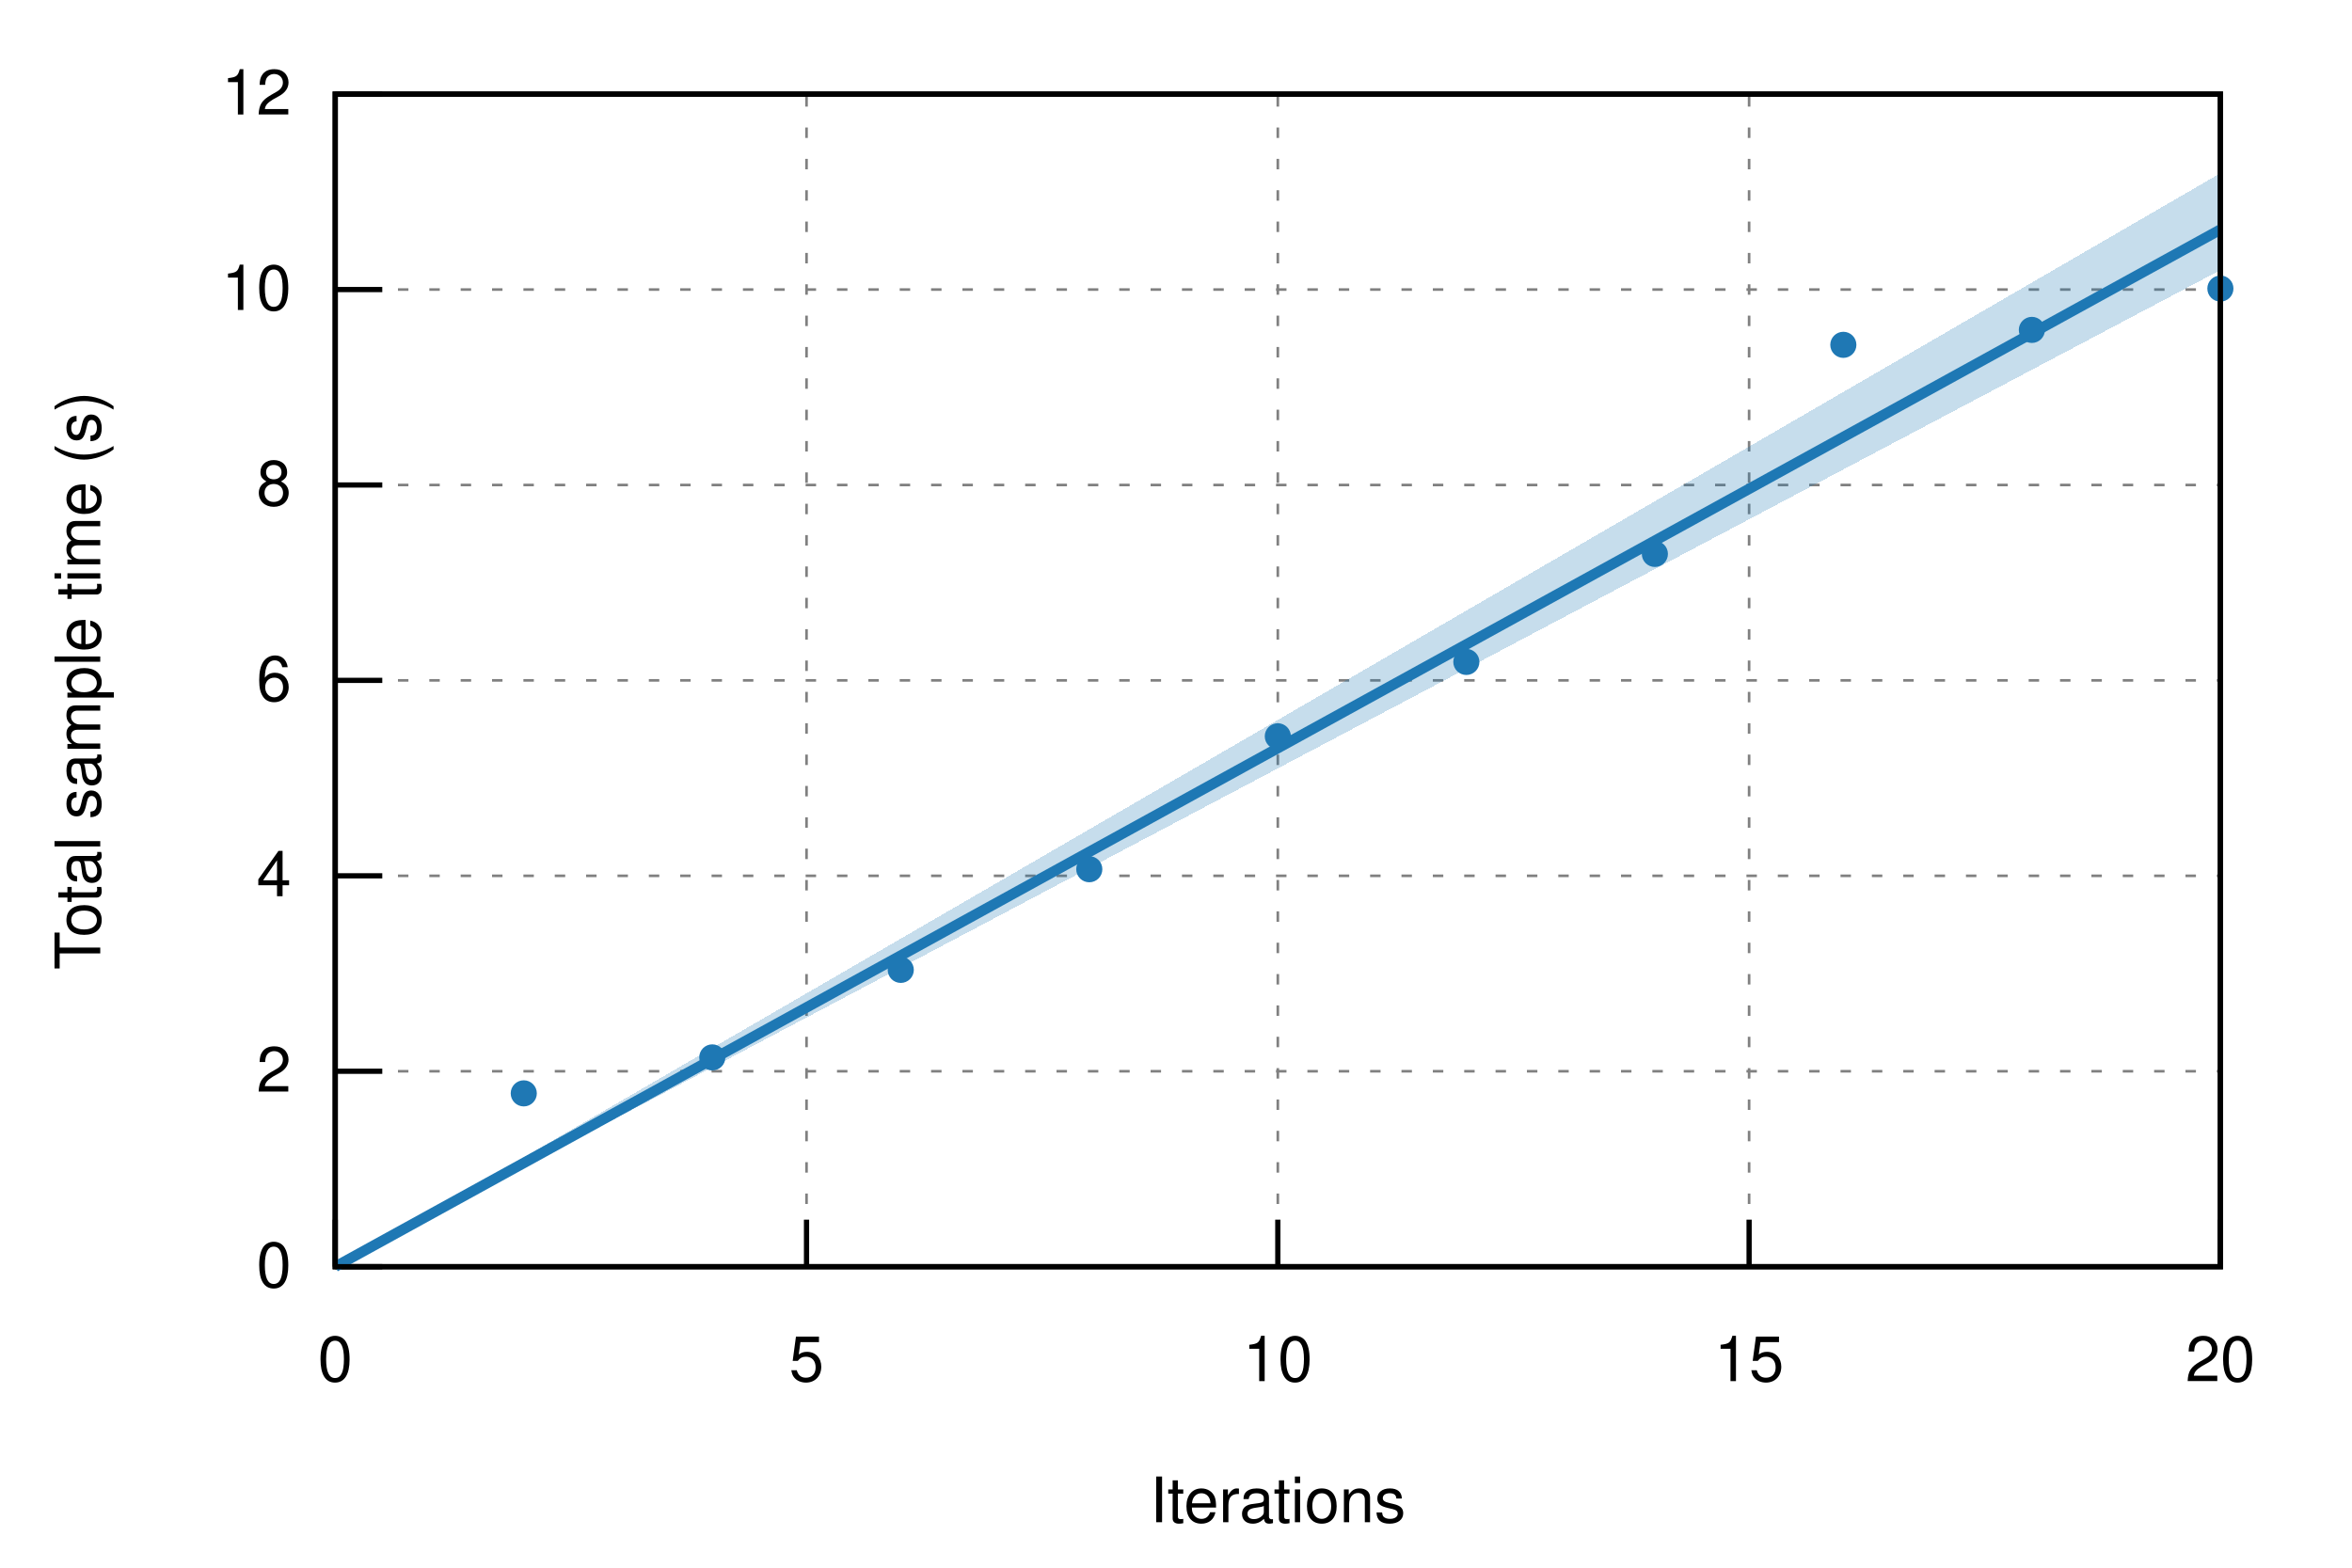
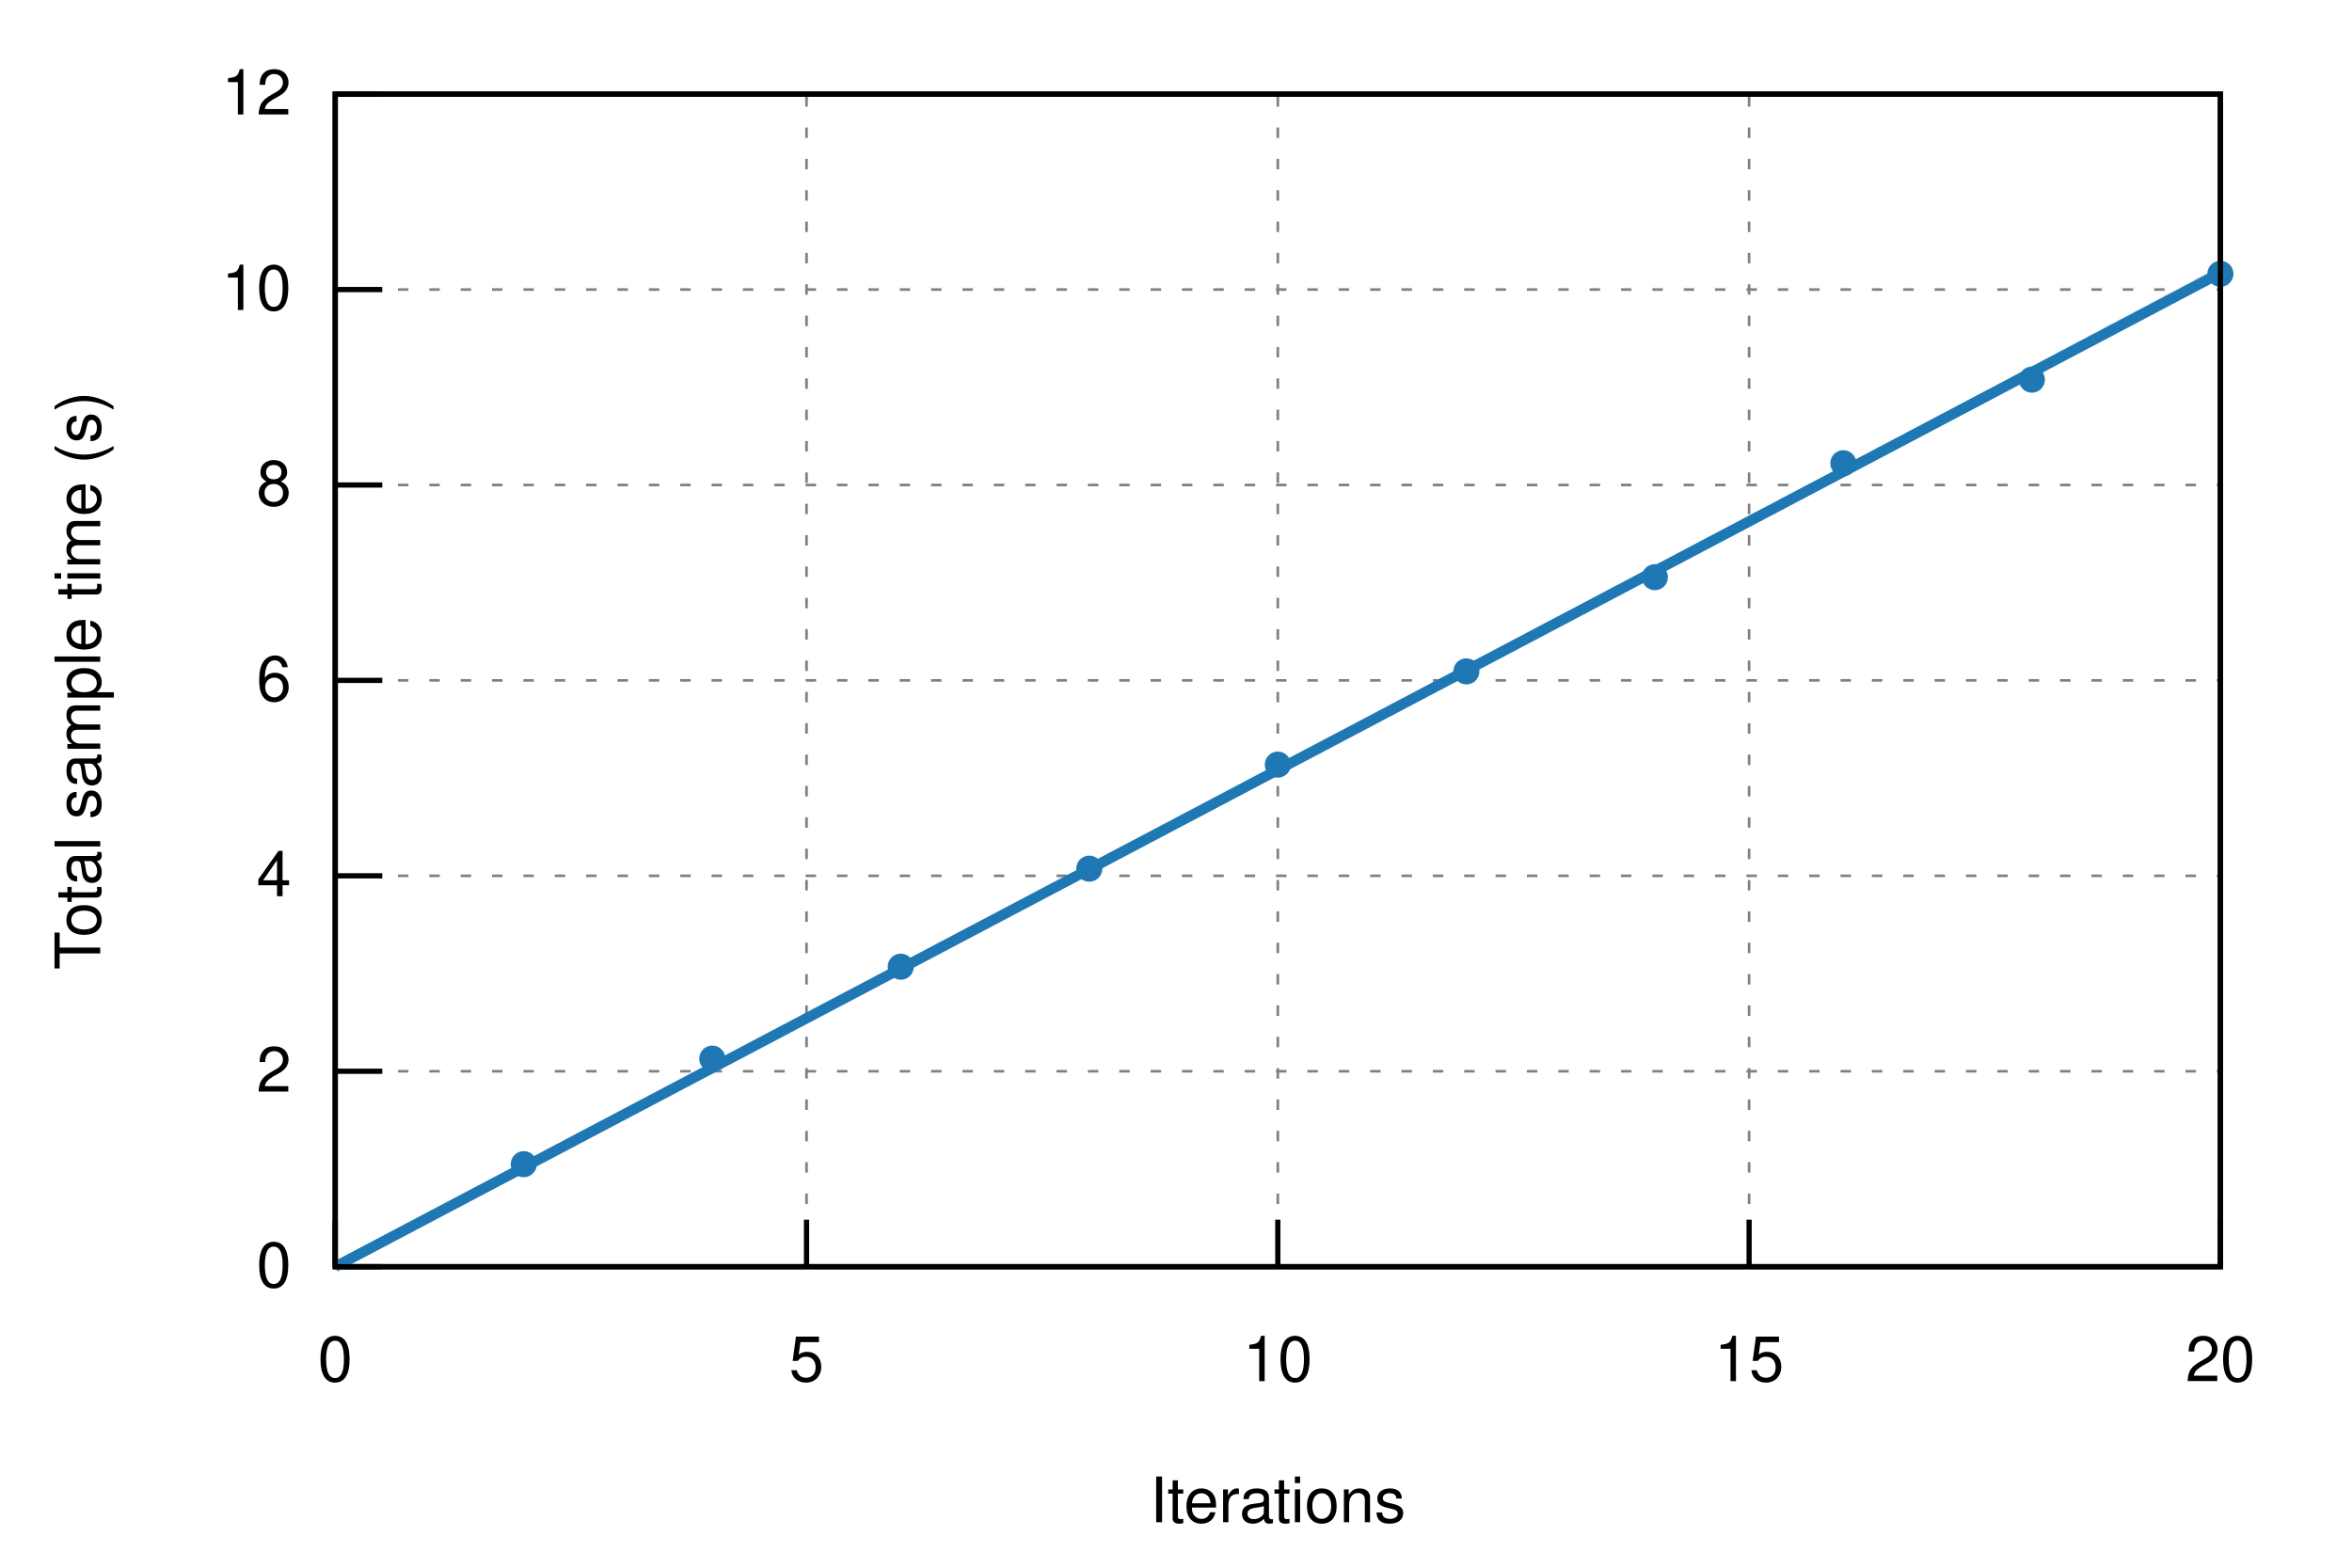
<svg xmlns="http://www.w3.org/2000/svg" xmlns:xlink="http://www.w3.org/1999/xlink" viewBox="0 0 450 300">
  <g id="gnuplot_canvas">
    <rect x="0" y="0" width="450" height="300" fill="none" />
    <defs>
      <circle id="gpDot" r="0.5" stroke-width="0.5" stroke="currentColor" />
      <path id="gpPt0" stroke-width="0.222" stroke="currentColor" d="M-1,0 h2 M0,-1 v2" />
      <path id="gpPt1" stroke-width="0.222" stroke="currentColor" d="M-1,-1 L1,1 M1,-1 L-1,1" />
      <path id="gpPt2" stroke-width="0.222" stroke="currentColor" d="M-1,0 L1,0 M0,-1 L0,1 M-1,-1 L1,1 M-1,1 L1,-1" />
      <rect id="gpPt3" stroke-width="0.222" stroke="currentColor" x="-1" y="-1" width="2" height="2" />
      <rect id="gpPt4" stroke-width="0.222" stroke="currentColor" fill="currentColor" x="-1" y="-1" width="2" height="2" />
      <circle id="gpPt5" stroke-width="0.222" stroke="currentColor" cx="0" cy="0" r="1" />
      <use xlink:href="#gpPt5" id="gpPt6" fill="currentColor" stroke="none" />
      <path id="gpPt7" stroke-width="0.222" stroke="currentColor" d="M0,-1.33 L-1.33,0.67 L1.33,0.67 z" />
      <use xlink:href="#gpPt7" id="gpPt8" fill="currentColor" stroke="none" />
      <use xlink:href="#gpPt7" id="gpPt9" stroke="currentColor" transform="rotate(180)" />
      <use xlink:href="#gpPt9" id="gpPt10" fill="currentColor" stroke="none" />
      <use xlink:href="#gpPt3" id="gpPt11" stroke="currentColor" transform="rotate(45)" />
      <use xlink:href="#gpPt11" id="gpPt12" fill="currentColor" stroke="none" />
      <path id="gpPt13" stroke-width="0.222" stroke="currentColor" d="M0,1.330 L1.265,0.411 L0.782,-1.067 L-0.782,-1.076 L-1.265,0.411 z" />
      <use xlink:href="#gpPt13" id="gpPt14" fill="currentColor" stroke="none" />
      <filter id="textbox" filterUnits="objectBoundingBox" x="0" y="0" height="1" width="1">
        <feFlood flood-color="white" flood-opacity="1" result="bgnd" />
        <feComposite in="SourceGraphic" in2="bgnd" operator="atop" />
      </filter>
      <filter id="greybox" filterUnits="objectBoundingBox" x="0" y="0" height="1" width="1">
        <feFlood flood-color="lightgrey" flood-opacity="1" result="grey" />
        <feComposite in="SourceGraphic" in2="grey" operator="atop" />
      </filter>
    </defs>
    <g fill="none" color="white" stroke="currentColor" stroke-width="1.00" stroke-linecap="butt" stroke-linejoin="miter">
</g>
    <g fill="none" color="black" stroke="currentColor" stroke-width="1.00" stroke-linecap="butt" stroke-linejoin="miter">
</g>
    <g fill="none" color="black" stroke="black" stroke-width="0.50" stroke-linecap="butt" stroke-linejoin="miter">
</g>
    <g fill="none" color="gray" stroke="currentColor" stroke-width="0.50" stroke-linecap="butt" stroke-linejoin="miter">
      <path stroke="gray" stroke-dasharray="2,4" class="gridline" d="M64.14,242.40 L424.82,242.40  " />
    </g>
    <g fill="none" color="gray" stroke="gray" stroke-width="1.00" stroke-linecap="butt" stroke-linejoin="miter">
</g>
    <g fill="none" color="black" stroke="currentColor" stroke-width="1.00" stroke-linecap="butt" stroke-linejoin="miter">
      <path stroke="black" d="M64.14,242.40 L73.14,242.40  " />
      <g transform="translate(55.75,246.30)" stroke="none" fill="black" font-family="Helvetica" font-size="12.00" text-anchor="end">
        <text>
          <tspan font-family="Helvetica"> 0</tspan>
        </text>
      </g>
    </g>
    <g fill="none" color="black" stroke="currentColor" stroke-width="1.00" stroke-linecap="butt" stroke-linejoin="miter">
</g>
    <g fill="none" color="black" stroke="black" stroke-width="0.50" stroke-linecap="butt" stroke-linejoin="miter">
</g>
    <g fill="none" color="gray" stroke="currentColor" stroke-width="0.50" stroke-linecap="butt" stroke-linejoin="miter">
      <path stroke="gray" stroke-dasharray="2,4" class="gridline" d="M64.14,205.00 L424.82,205.00  " />
    </g>
    <g fill="none" color="gray" stroke="gray" stroke-width="1.00" stroke-linecap="butt" stroke-linejoin="miter">
</g>
    <g fill="none" color="black" stroke="currentColor" stroke-width="1.00" stroke-linecap="butt" stroke-linejoin="miter">
      <path stroke="black" d="M64.14,205.00 L73.14,205.00  " />
      <g transform="translate(55.75,208.90)" stroke="none" fill="black" font-family="Helvetica" font-size="12.00" text-anchor="end">
        <text>
          <tspan font-family="Helvetica"> 2</tspan>
        </text>
      </g>
    </g>
    <g fill="none" color="black" stroke="currentColor" stroke-width="1.00" stroke-linecap="butt" stroke-linejoin="miter">
</g>
    <g fill="none" color="black" stroke="black" stroke-width="0.50" stroke-linecap="butt" stroke-linejoin="miter">
</g>
    <g fill="none" color="gray" stroke="currentColor" stroke-width="0.50" stroke-linecap="butt" stroke-linejoin="miter">
      <path stroke="gray" stroke-dasharray="2,4" class="gridline" d="M64.14,167.60 L424.82,167.60  " />
    </g>
    <g fill="none" color="gray" stroke="gray" stroke-width="1.00" stroke-linecap="butt" stroke-linejoin="miter">
</g>
    <g fill="none" color="black" stroke="currentColor" stroke-width="1.00" stroke-linecap="butt" stroke-linejoin="miter">
      <path stroke="black" d="M64.14,167.60 L73.14,167.60  " />
      <g transform="translate(55.75,171.50)" stroke="none" fill="black" font-family="Helvetica" font-size="12.00" text-anchor="end">
        <text>
          <tspan font-family="Helvetica"> 4</tspan>
        </text>
      </g>
    </g>
    <g fill="none" color="black" stroke="currentColor" stroke-width="1.00" stroke-linecap="butt" stroke-linejoin="miter">
</g>
    <g fill="none" color="black" stroke="black" stroke-width="0.50" stroke-linecap="butt" stroke-linejoin="miter">
</g>
    <g fill="none" color="gray" stroke="currentColor" stroke-width="0.50" stroke-linecap="butt" stroke-linejoin="miter">
      <path stroke="gray" stroke-dasharray="2,4" class="gridline" d="M64.14,130.20 L424.82,130.20  " />
    </g>
    <g fill="none" color="gray" stroke="gray" stroke-width="1.00" stroke-linecap="butt" stroke-linejoin="miter">
</g>
    <g fill="none" color="black" stroke="currentColor" stroke-width="1.00" stroke-linecap="butt" stroke-linejoin="miter">
      <path stroke="black" d="M64.14,130.20 L73.14,130.20  " />
      <g transform="translate(55.75,134.10)" stroke="none" fill="black" font-family="Helvetica" font-size="12.00" text-anchor="end">
        <text>
          <tspan font-family="Helvetica"> 6</tspan>
        </text>
      </g>
    </g>
    <g fill="none" color="black" stroke="currentColor" stroke-width="1.00" stroke-linecap="butt" stroke-linejoin="miter">
</g>
    <g fill="none" color="black" stroke="black" stroke-width="0.50" stroke-linecap="butt" stroke-linejoin="miter">
</g>
    <g fill="none" color="gray" stroke="currentColor" stroke-width="0.50" stroke-linecap="butt" stroke-linejoin="miter">
      <path stroke="gray" stroke-dasharray="2,4" class="gridline" d="M64.14,92.81 L424.82,92.81  " />
    </g>
    <g fill="none" color="gray" stroke="gray" stroke-width="1.00" stroke-linecap="butt" stroke-linejoin="miter">
</g>
    <g fill="none" color="black" stroke="currentColor" stroke-width="1.00" stroke-linecap="butt" stroke-linejoin="miter">
      <path stroke="black" d="M64.14,92.81 L73.14,92.81  " />
      <g transform="translate(55.75,96.71)" stroke="none" fill="black" font-family="Helvetica" font-size="12.00" text-anchor="end">
        <text>
          <tspan font-family="Helvetica"> 8</tspan>
        </text>
      </g>
    </g>
    <g fill="none" color="black" stroke="currentColor" stroke-width="1.00" stroke-linecap="butt" stroke-linejoin="miter">
</g>
    <g fill="none" color="black" stroke="black" stroke-width="0.50" stroke-linecap="butt" stroke-linejoin="miter">
</g>
    <g fill="none" color="gray" stroke="currentColor" stroke-width="0.50" stroke-linecap="butt" stroke-linejoin="miter">
      <path stroke="gray" stroke-dasharray="2,4" class="gridline" d="M64.14,55.41 L424.82,55.41  " />
    </g>
    <g fill="none" color="gray" stroke="gray" stroke-width="1.00" stroke-linecap="butt" stroke-linejoin="miter">
</g>
    <g fill="none" color="black" stroke="currentColor" stroke-width="1.00" stroke-linecap="butt" stroke-linejoin="miter">
      <path stroke="black" d="M64.14,55.41 L73.14,55.41  " />
      <g transform="translate(55.75,59.31)" stroke="none" fill="black" font-family="Helvetica" font-size="12.00" text-anchor="end">
        <text>
          <tspan font-family="Helvetica"> 10</tspan>
        </text>
      </g>
    </g>
    <g fill="none" color="black" stroke="currentColor" stroke-width="1.00" stroke-linecap="butt" stroke-linejoin="miter">
</g>
    <g fill="none" color="black" stroke="black" stroke-width="0.50" stroke-linecap="butt" stroke-linejoin="miter">
</g>
    <g fill="none" color="gray" stroke="currentColor" stroke-width="0.50" stroke-linecap="butt" stroke-linejoin="miter">
      <path stroke="gray" stroke-dasharray="2,4" class="gridline" d="M64.14,18.01 L424.82,18.01  " />
    </g>
    <g fill="none" color="gray" stroke="gray" stroke-width="1.00" stroke-linecap="butt" stroke-linejoin="miter">
</g>
    <g fill="none" color="black" stroke="currentColor" stroke-width="1.00" stroke-linecap="butt" stroke-linejoin="miter">
      <path stroke="black" d="M64.14,18.01 L73.14,18.01  " />
      <g transform="translate(55.75,21.91)" stroke="none" fill="black" font-family="Helvetica" font-size="12.00" text-anchor="end">
        <text>
          <tspan font-family="Helvetica"> 12</tspan>
        </text>
      </g>
    </g>
    <g fill="none" color="black" stroke="currentColor" stroke-width="1.00" stroke-linecap="butt" stroke-linejoin="miter">
</g>
    <g fill="none" color="black" stroke="black" stroke-width="0.50" stroke-linecap="butt" stroke-linejoin="miter">
</g>
    <g fill="none" color="gray" stroke="currentColor" stroke-width="0.50" stroke-linecap="butt" stroke-linejoin="miter">
      <path stroke="gray" stroke-dasharray="2,4" class="gridline" d="M64.14,242.40 L64.14,18.01  " />
    </g>
    <g fill="none" color="gray" stroke="gray" stroke-width="1.00" stroke-linecap="butt" stroke-linejoin="miter">
</g>
    <g fill="none" color="black" stroke="currentColor" stroke-width="1.00" stroke-linecap="butt" stroke-linejoin="miter">
      <path stroke="black" d="M64.14,242.40 L64.14,233.40  " />
      <g transform="translate(64.14,264.30)" stroke="none" fill="black" font-family="Helvetica" font-size="12.00" text-anchor="middle">
        <text>
          <tspan font-family="Helvetica"> 0</tspan>
        </text>
      </g>
    </g>
    <g fill="none" color="black" stroke="currentColor" stroke-width="1.00" stroke-linecap="butt" stroke-linejoin="miter">
</g>
    <g fill="none" color="black" stroke="black" stroke-width="0.50" stroke-linecap="butt" stroke-linejoin="miter">
</g>
    <g fill="none" color="gray" stroke="currentColor" stroke-width="0.50" stroke-linecap="butt" stroke-linejoin="miter">
      <path stroke="gray" stroke-dasharray="2,4" class="gridline" d="M154.31,242.40 L154.31,18.01  " />
    </g>
    <g fill="none" color="gray" stroke="gray" stroke-width="1.00" stroke-linecap="butt" stroke-linejoin="miter">
</g>
    <g fill="none" color="black" stroke="currentColor" stroke-width="1.00" stroke-linecap="butt" stroke-linejoin="miter">
      <path stroke="black" d="M154.31,242.40 L154.31,233.40  " />
      <g transform="translate(154.31,264.30)" stroke="none" fill="black" font-family="Helvetica" font-size="12.00" text-anchor="middle">
        <text>
          <tspan font-family="Helvetica"> 5</tspan>
        </text>
      </g>
    </g>
    <g fill="none" color="black" stroke="currentColor" stroke-width="1.00" stroke-linecap="butt" stroke-linejoin="miter">
</g>
    <g fill="none" color="black" stroke="black" stroke-width="0.50" stroke-linecap="butt" stroke-linejoin="miter">
</g>
    <g fill="none" color="gray" stroke="currentColor" stroke-width="0.50" stroke-linecap="butt" stroke-linejoin="miter">
      <path stroke="gray" stroke-dasharray="2,4" class="gridline" d="M244.48,242.40 L244.48,18.01  " />
    </g>
    <g fill="none" color="gray" stroke="gray" stroke-width="1.00" stroke-linecap="butt" stroke-linejoin="miter">
</g>
    <g fill="none" color="black" stroke="currentColor" stroke-width="1.00" stroke-linecap="butt" stroke-linejoin="miter">
      <path stroke="black" d="M244.48,242.40 L244.48,233.40  " />
      <g transform="translate(244.48,264.30)" stroke="none" fill="black" font-family="Helvetica" font-size="12.00" text-anchor="middle">
        <text>
          <tspan font-family="Helvetica"> 10</tspan>
        </text>
      </g>
    </g>
    <g fill="none" color="black" stroke="currentColor" stroke-width="1.00" stroke-linecap="butt" stroke-linejoin="miter">
</g>
    <g fill="none" color="black" stroke="black" stroke-width="0.50" stroke-linecap="butt" stroke-linejoin="miter">
</g>
    <g fill="none" color="gray" stroke="currentColor" stroke-width="0.50" stroke-linecap="butt" stroke-linejoin="miter">
      <path stroke="gray" stroke-dasharray="2,4" class="gridline" d="M334.65,242.40 L334.65,18.01  " />
    </g>
    <g fill="none" color="gray" stroke="gray" stroke-width="1.00" stroke-linecap="butt" stroke-linejoin="miter">
</g>
    <g fill="none" color="black" stroke="currentColor" stroke-width="1.00" stroke-linecap="butt" stroke-linejoin="miter">
      <path stroke="black" d="M334.65,242.40 L334.65,233.40  " />
      <g transform="translate(334.65,264.30)" stroke="none" fill="black" font-family="Helvetica" font-size="12.00" text-anchor="middle">
        <text>
          <tspan font-family="Helvetica"> 15</tspan>
        </text>
      </g>
    </g>
    <g fill="none" color="black" stroke="currentColor" stroke-width="1.00" stroke-linecap="butt" stroke-linejoin="miter">
</g>
    <g fill="none" color="black" stroke="black" stroke-width="0.50" stroke-linecap="butt" stroke-linejoin="miter">
</g>
    <g fill="none" color="gray" stroke="currentColor" stroke-width="0.50" stroke-linecap="butt" stroke-linejoin="miter">
      <path stroke="gray" stroke-dasharray="2,4" class="gridline" d="M424.82,242.40 L424.82,18.01  " />
    </g>
    <g fill="none" color="gray" stroke="gray" stroke-width="1.00" stroke-linecap="butt" stroke-linejoin="miter">
</g>
    <g fill="none" color="black" stroke="currentColor" stroke-width="1.00" stroke-linecap="butt" stroke-linejoin="miter">
      <path stroke="black" d="M424.82,242.40 L424.82,233.40  " />
      <g transform="translate(424.82,264.30)" stroke="none" fill="black" font-family="Helvetica" font-size="12.00" text-anchor="middle">
        <text>
          <tspan font-family="Helvetica"> 20</tspan>
        </text>
      </g>
    </g>
    <g fill="none" color="black" stroke="currentColor" stroke-width="1.00" stroke-linecap="butt" stroke-linejoin="miter">
</g>
    <g fill="none" color="black" stroke="currentColor" stroke-width="1.00" stroke-linecap="butt" stroke-linejoin="miter">
      <path stroke="black" d="M64.14,18.01 L64.14,242.40 L424.82,242.40 L424.82,18.01 L64.14,18.01 Z  " />
    </g>
    <g fill="none" color="black" stroke="currentColor" stroke-width="1.00" stroke-linecap="butt" stroke-linejoin="miter">
</g>
    <g id="gnuplot_plot_1">
      <g fill="none" color="black" stroke="currentColor" stroke-width="1.00" stroke-linecap="butt" stroke-linejoin="miter">
-         <use xlink:href="#gpPt6" transform="translate(100.21,209.23) scale(2.25)" color="rgb( 31, 120, 180)" />
-         <use xlink:href="#gpPt6" transform="translate(136.28,202.35) scale(2.25)" color="rgb( 31, 120, 180)" />
-         <use xlink:href="#gpPt6" transform="translate(172.34,185.60) scale(2.25)" color="rgb( 31, 120, 180)" />
-         <use xlink:href="#gpPt6" transform="translate(208.41,166.34) scale(2.25)" color="rgb( 31, 120, 180)" />
-         <use xlink:href="#gpPt6" transform="translate(244.48,140.90) scale(2.25)" color="rgb( 31, 120, 180)" />
-         <use xlink:href="#gpPt6" transform="translate(280.55,126.67) scale(2.25)" color="rgb( 31, 120, 180)" />
-         <use xlink:href="#gpPt6" transform="translate(316.62,106.00) scale(2.25)" color="rgb( 31, 120, 180)" />
-         <use xlink:href="#gpPt6" transform="translate(352.68,65.99) scale(2.25)" color="rgb( 31, 120, 180)" />
-         <use xlink:href="#gpPt6" transform="translate(388.75,63.13) scale(2.25)" color="rgb( 31, 120, 180)" />
-         <use xlink:href="#gpPt6" transform="translate(424.82,55.22) scale(2.25)" color="rgb( 31, 120, 180)" />
+         <use xlink:href="#gpPt6" transform="translate(100.21,222.78) scale(2.25)" color="rgb( 31, 120, 180)" />
+         <use xlink:href="#gpPt6" transform="translate(136.28,202.58) scale(2.25)" color="rgb( 31, 120, 180)" />
+         <use xlink:href="#gpPt6" transform="translate(172.34,184.99) scale(2.25)" color="rgb( 31, 120, 180)" />
+         <use xlink:href="#gpPt6" transform="translate(208.41,166.23) scale(2.25)" color="rgb( 31, 120, 180)" />
+         <use xlink:href="#gpPt6" transform="translate(244.48,146.32) scale(2.25)" color="rgb( 31, 120, 180)" />
+         <use xlink:href="#gpPt6" transform="translate(280.55,128.48) scale(2.25)" color="rgb( 31, 120, 180)" />
+         <use xlink:href="#gpPt6" transform="translate(316.62,110.45) scale(2.25)" color="rgb( 31, 120, 180)" />
+         <use xlink:href="#gpPt6" transform="translate(352.68,88.65) scale(2.25)" color="rgb( 31, 120, 180)" />
+         <use xlink:href="#gpPt6" transform="translate(388.75,72.65) scale(2.25)" color="rgb( 31, 120, 180)" />
+         <use xlink:href="#gpPt6" transform="translate(424.82,52.40) scale(2.25)" color="rgb( 31, 120, 180)" />
      </g>
    </g>
    <g id="gnuplot_plot_2">
      <g fill="none" color="white" stroke="rgb( 31, 120, 180)" stroke-width="2.00" stroke-linecap="butt" stroke-linejoin="miter">
</g>
      <g fill="none" color="black" stroke="currentColor" stroke-width="2.00" stroke-linecap="butt" stroke-linejoin="miter">
-         <path stroke="rgb( 31, 120, 180)" d="M64.14,242.40 L424.82,43.93  " />
+         <path stroke="rgb( 31, 120, 180)" d="M64.14,242.40 L424.82,52.23  " />
      </g>
    </g>
    <g id="gnuplot_plot_3">
      <g fill="none" color="white" stroke="rgb( 31, 120, 180)" stroke-width="1.00" stroke-linecap="butt" stroke-linejoin="miter">
</g>
      <g fill="none" color="black" stroke="currentColor" stroke-width="1.00" stroke-linecap="butt" stroke-linejoin="miter">
        <g stroke="none" shape-rendering="crispEdges">
          <polygon fill="rgb( 31, 120, 180)" fill-opacity="0.25" points="64.14,242.40 64.14,242.40 64.14,242.40 " />
-           <polygon fill="rgb( 31, 120, 180)" fill-opacity="0.25" points="64.14,242.40 424.82,51.69 424.82,33.15 " />
+           <polygon fill="rgb( 31, 120, 180)" fill-opacity="0.25" points="64.14,242.40 424.82,53.17 424.82,50.91 " />
        </g>
      </g>
    </g>
    <g fill="none" color="white" stroke="rgb( 31, 120, 180)" stroke-width="2.00" stroke-linecap="butt" stroke-linejoin="miter">
</g>
    <g fill="none" color="black" stroke="currentColor" stroke-width="2.00" stroke-linecap="butt" stroke-linejoin="miter">
</g>
    <g fill="none" color="black" stroke="black" stroke-width="1.00" stroke-linecap="butt" stroke-linejoin="miter">
</g>
    <g fill="none" color="black" stroke="currentColor" stroke-width="1.00" stroke-linecap="butt" stroke-linejoin="miter">
      <path stroke="black" d="M64.14,18.01 L64.14,242.40 L424.82,242.40 L424.82,18.01 L64.14,18.01 Z  " />
      <g transform="translate(19.18,130.21) rotate(270.00)" stroke="none" fill="black" font-family="Helvetica" font-size="12.00" text-anchor="middle">
        <text>
          <tspan font-family="Helvetica">Total sample time (s)</tspan>
        </text>
      </g>
    </g>
    <g fill="none" color="black" stroke="currentColor" stroke-width="1.00" stroke-linecap="butt" stroke-linejoin="miter">
      <g transform="translate(244.48,291.30)" stroke="none" fill="black" font-family="Helvetica" font-size="12.00" text-anchor="middle">
        <text>
          <tspan font-family="Helvetica">Iterations</tspan>
        </text>
      </g>
    </g>
    <g fill="none" color="black" stroke="currentColor" stroke-width="1.00" stroke-linecap="butt" stroke-linejoin="miter">
</g>
    <g fill="none" color="black" stroke="currentColor" stroke-width="1.00" stroke-linecap="butt" stroke-linejoin="miter">
</g>
  </g>
</svg>
